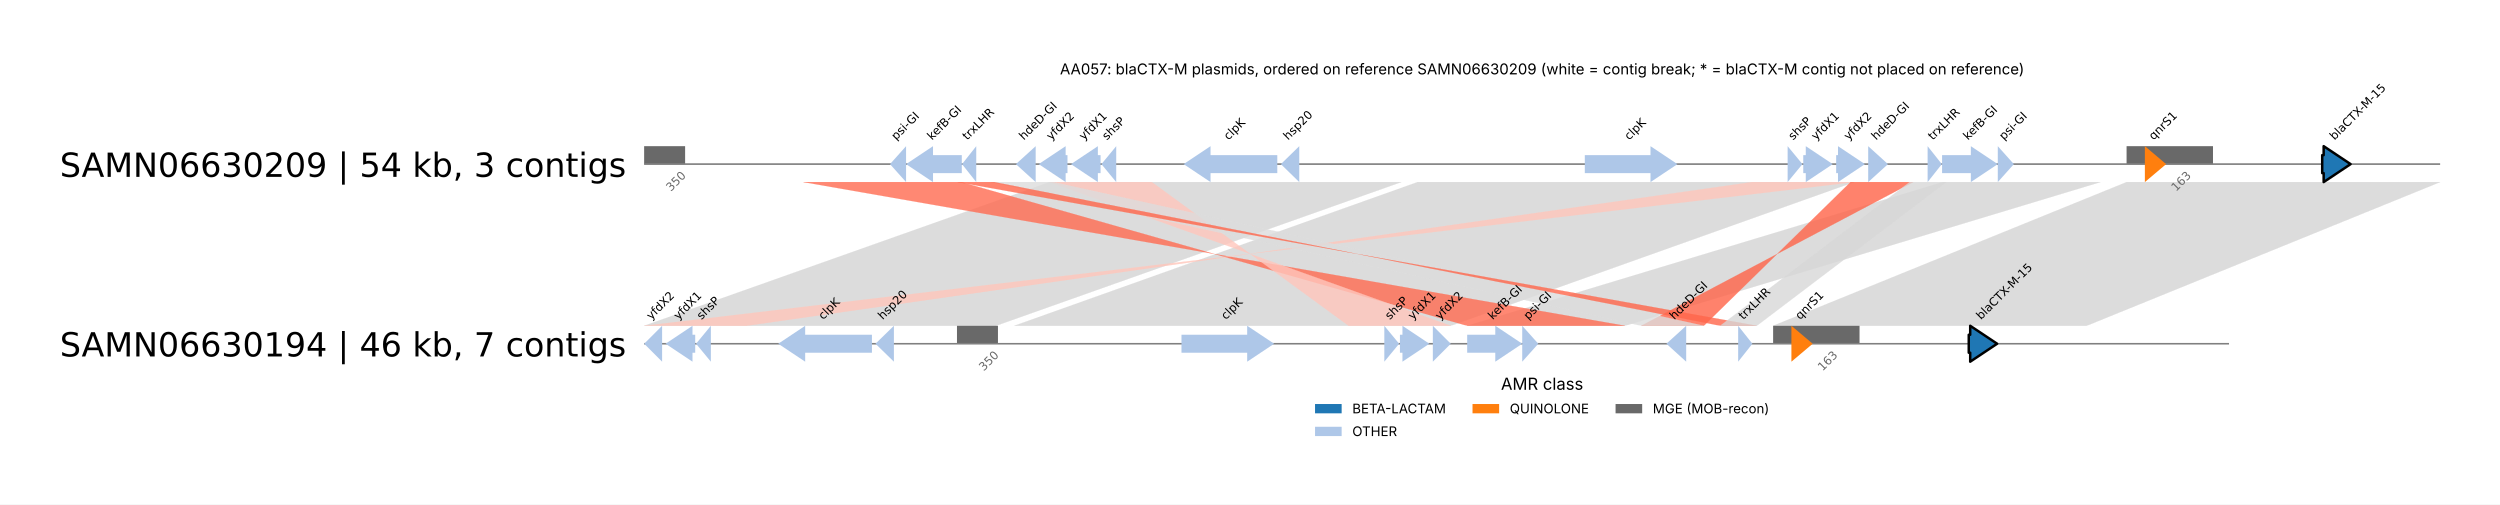
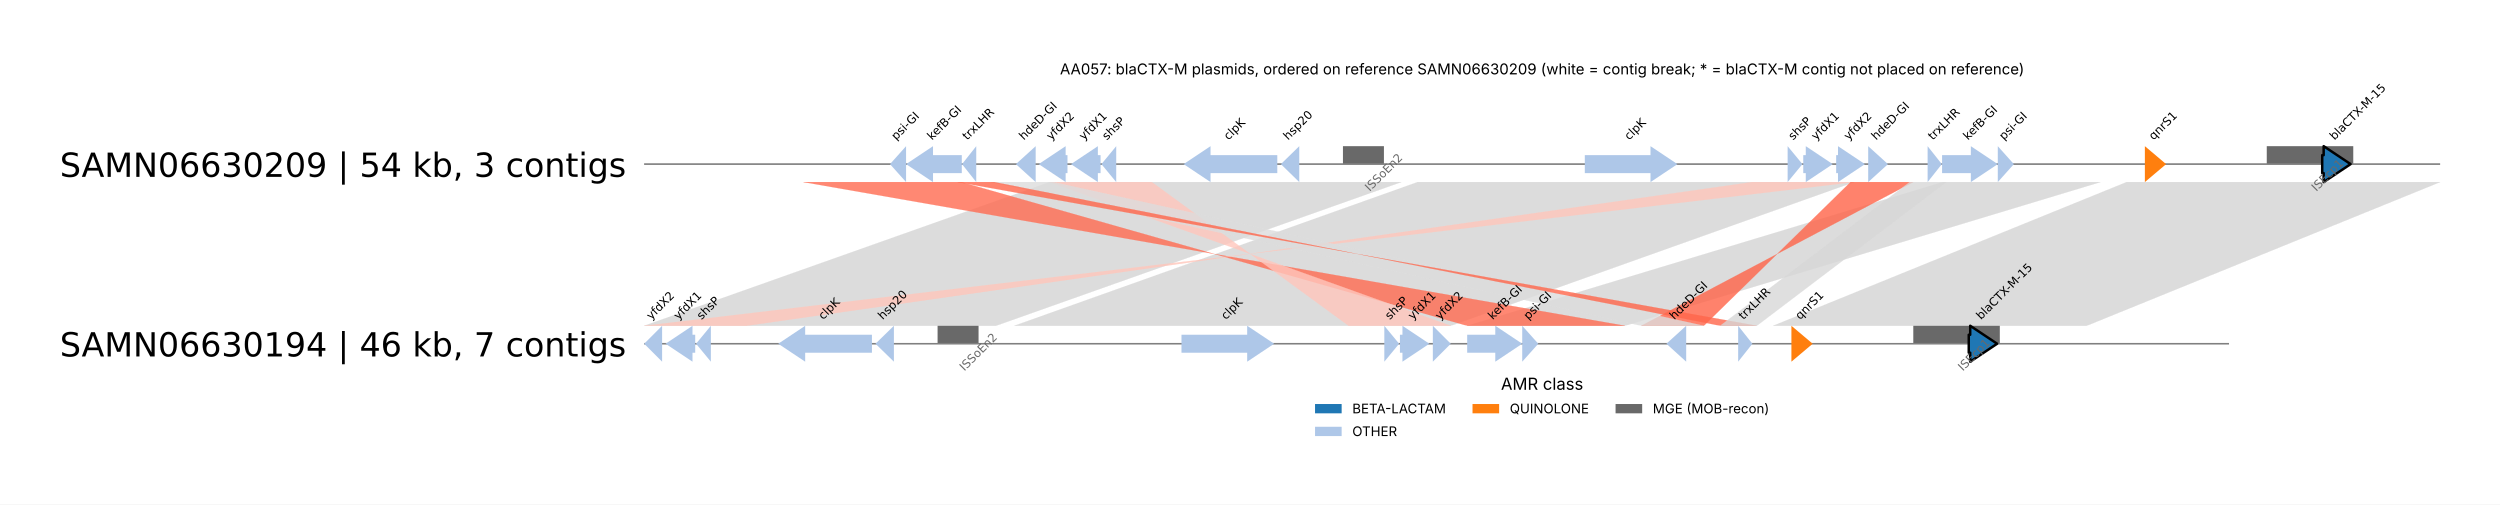
<svg xmlns="http://www.w3.org/2000/svg" width="1503.319pt" height="303.355pt" viewBox="0 0 1503.319 303.355" version="1.1">
  <defs>
    <style type="text/css">*{stroke-linejoin: round; stroke-linecap: butt}</style>
  </defs>
  <g id="figure_1">
    <g id="patch_1">
      <path d="M 0 303.355  L 1503.319 303.355  L 1503.319 0  L 0 0  z " style="fill: #ffffff" />
    </g>
    <g id="axes_1">
      <g id="patch_2">
        <path d="M 387.319 195.896  L 1467.319 195.896  L 1467.319 109.496  L 387.319 109.496  L 387.319 195.896  z " style="fill: none" />
      </g>
      <g id="PatchCollection_1">
        <path d="M 609.903 195.896  L 872.412 195.896  L 1114.938 109.496  L 852.429 109.496  L 609.903 195.896  " style="fill: #d3d3d3; fill-opacity: 0.8; stroke: #d3d3d3; stroke-opacity: 0.8; stroke-width: 0.1" />
        <path d="M 387.338 195.896  L 598.903 195.896  L 842.624 109.496  L 631.098 109.496  L 387.338 195.896  " style="fill: #d3d3d3; fill-opacity: 0.8; stroke: #d3d3d3; stroke-opacity: 0.8; stroke-width: 0.1" />
        <path d="M 1066.226 195.896  L 1254.775 195.896  L 1467.319 109.496  L 1278.769 109.496  L 1066.226 195.896  " style="fill: #d3d3d3; fill-opacity: 0.8; stroke: #d3d3d3; stroke-opacity: 0.8; stroke-width: 0.1" />
        <path d="M 882.217 195.896  L 977.098 195.896  L 1263.073 109.496  L 1168.192 109.496  L 882.217 195.896  " style="fill: #d3d3d3; fill-opacity: 0.8; stroke: #d3d3d3; stroke-opacity: 0.8; stroke-width: 0.1" />
        <path d="M 977.098 195.896  L 882.217 195.896  L 577.982 109.496  L 483.1 109.496  L 977.098 195.896  " style="fill: #ff6b50; fill-opacity: 0.8; stroke: #ff6b50; stroke-opacity: 0.8; stroke-width: 0.1" />
        <path d="M 448.87 195.896  L 387.338 195.896  L 1114.938 109.496  L 1053.485 109.496  L 448.87 195.896  " style="fill: #ffc5ba; fill-opacity: 0.8; stroke: #ffc5ba; stroke-opacity: 0.8; stroke-width: 0.1" />
        <path d="M 872.412 195.896  L 810.958 195.896  L 692.63 109.496  L 631.098 109.496  L 872.412 195.896  " style="fill: #ffc5bb; fill-opacity: 0.8; stroke: #ffc5bb; stroke-opacity: 0.8; stroke-width: 0.1" />
        <path d="M 1024.558 195.896  L 986.903 195.896  L 1150.441 109.496  L 1112.786 109.496  L 1024.558 195.896  " style="fill: #ff6347; fill-opacity: 0.8; stroke: #ff6347; stroke-opacity: 0.8; stroke-width: 0.1" />
        <path d="M 986.903 195.896  L 1024.558 195.896  L 633.251 109.496  L 595.733 109.496  L 986.903 195.896  " style="fill: #dcdcdc; fill-opacity: 0.8; stroke: #dcdcdc; stroke-opacity: 0.8; stroke-width: 0.1" />
        <path d="M 1056.42 195.896  L 1034.364 195.896  L 597.886 109.496  L 575.829 109.496  L 1056.42 195.896  " style="fill: #ff654a; fill-opacity: 0.8; stroke: #ff654a; stroke-opacity: 0.8; stroke-width: 0.1" />
        <path d="M 1034.364 195.896  L 1056.42 195.896  L 1170.345 109.496  L 1148.288 109.496  L 1034.364 195.896  " style="fill: #d7d7d7; fill-opacity: 0.8; stroke: #d7d7d7; stroke-opacity: 0.8; stroke-width: 0.1" />
      </g>
      <g id="matplotlib.axis_1" />
      <g id="matplotlib.axis_2" />
    </g>
    <g id="axes_2">
      <g id="patch_3">
        <path d="M 387.319 109.496  L 1467.319 109.496  L 1467.319 87.896  L 387.319 87.896  L 387.319 109.496  z " style="fill: none" />
      </g>
      <g id="PatchCollection_2">
        <path d="M 842.624 98.696  L 852.41 98.696  L 852.41 87.896  L 842.624 87.896  z " style="fill: #ffffff" />
        <path d="M 1268.964 98.696  L 1278.75 98.696  L 1278.75 87.896  L 1268.964 87.896  z " style="fill: #ffffff" />
-         <path d="M 387.338 98.696  L 411.979 98.696  L 411.979 87.896  L 387.338 87.896  z " style="fill: #696969" />
-         <path d="M 1278.769 98.696  L 1330.731 98.696  L 1330.731 87.896  L 1278.769 87.896  z " style="fill: #696969" />
+         <path d="M 807.553 98.696  L 832.193 98.696  L 832.193 87.896  L 807.553 87.896  z " style="fill: #696969" />
+         <path d="M 1363.063 98.696  L 1415.083 98.696  L 1415.083 87.896  L 1363.063 87.896  z " style="fill: #696969" />
      </g>
      <g id="matplotlib.axis_3" />
      <g id="matplotlib.axis_4" />
      <g id="line2d_1">
-         <path d="M 387.319 98.696  L 1467.319 98.696  " clip-path="url(#p3d44b92b90)" style="fill: none; stroke: #808080; stroke-linecap: square" />
+         <path d="M 387.319 98.696  L 1467.319 98.696  " clip-path="url(#pd1cc47f31f)" style="fill: none; stroke: #808080; stroke-linecap: square" />
      </g>
      <g id="PatchCollection_3">
        <path d="M 535.18 98.696  L 544.848 87.896  L 544.848 93.296  L 544.848 93.296  L 544.848 104.096  L 544.848 104.096  L 544.848 109.496  z " style="fill: #aec7e8" />
        <path d="M 544.848 98.696  L 561.048 87.896  L 561.048 93.296  L 578.354 93.296  L 578.354 104.096  L 561.048 104.096  L 561.048 109.496  z " style="fill: #aec7e8" />
        <path d="M 578.491 98.696  L 587.043 87.896  L 587.043 93.296  L 587.043 93.296  L 587.043 104.096  L 587.043 104.096  L 587.043 109.496  z " style="fill: #aec7e8" />
        <path d="M 610.881 98.696  L 622.78 87.896  L 622.78 93.296  L 622.78 93.296  L 622.78 104.096  L 622.78 104.096  L 622.78 109.496  z " style="fill: #aec7e8" />
        <path d="M 624.601 98.696  L 640.801 87.896  L 640.801 93.296  L 641.902 93.296  L 641.902 104.096  L 640.801 104.096  L 640.801 109.496  z " style="fill: #aec7e8" />
        <path d="M 643.976 98.696  L 660.176 87.896  L 660.176 93.296  L 661.805 93.296  L 661.805 104.096  L 660.176 104.096  L 660.176 109.496  z " style="fill: #aec7e8" />
        <path d="M 662.314 98.696  L 671.219 87.896  L 671.219 93.296  L 671.219 93.296  L 671.219 104.096  L 671.219 104.096  L 671.219 109.496  z " style="fill: #aec7e8" />
        <path d="M 711.732 98.696  L 727.932 87.896  L 727.932 93.296  L 768.077 93.296  L 768.077 104.096  L 727.932 104.096  L 727.932 109.496  z " style="fill: #aec7e8" />
        <path d="M 770.211 98.696  L 781.288 87.896  L 781.288 93.296  L 781.288 93.296  L 781.288 104.096  L 781.288 104.096  L 781.288 109.496  z " style="fill: #aec7e8" />
        <path d="M 1008.686 98.696  L 992.486 109.496  L 992.486 104.096  L 952.986 104.096  L 952.986 93.296  L 992.486 93.296  L 992.486 87.896  z " style="fill: #aec7e8" />
        <path d="M 1083.859 98.696  L 1074.954 109.496  L 1074.954 104.096  L 1074.954 104.096  L 1074.954 93.296  L 1074.954 93.296  L 1074.954 87.896  z " style="fill: #aec7e8" />
        <path d="M 1102.061 98.696  L 1085.861 109.496  L 1085.861 104.096  L 1084.349 104.096  L 1084.349 93.296  L 1085.861 93.296  L 1085.861 87.896  z " style="fill: #aec7e8" />
        <path d="M 1121.436 98.696  L 1105.236 109.496  L 1105.236 104.096  L 1104.135 104.096  L 1104.135 93.296  L 1105.236 93.296  L 1105.236 87.896  z " style="fill: #aec7e8" />
        <path d="M 1135.293 98.696  L 1123.393 109.496  L 1123.393 104.096  L 1123.393 104.096  L 1123.393 93.296  L 1123.393 93.296  L 1123.393 87.896  z " style="fill: #aec7e8" />
        <path d="M 1167.683 98.696  L 1159.13 109.496  L 1159.13 104.096  L 1159.13 104.096  L 1159.13 93.296  L 1159.13 93.296  L 1159.13 87.896  z " style="fill: #aec7e8" />
        <path d="M 1201.326 98.696  L 1185.126 109.496  L 1185.126 104.096  L 1167.82 104.096  L 1167.82 93.296  L 1185.126 93.296  L 1185.126 87.896  z " style="fill: #aec7e8" />
        <path d="M 1210.994 98.696  L 1201.326 109.496  L 1201.326 104.096  L 1201.326 104.096  L 1201.326 93.296  L 1201.326 93.296  L 1201.326 87.896  z " style="fill: #aec7e8" />
        <path d="M 1302.548 98.696  L 1289.768 109.496  L 1289.768 104.096  L 1289.768 104.096  L 1289.768 93.296  L 1289.768 93.296  L 1289.768 87.896  z " style="fill: #ff7f0e" />
        <path d="M 1413.478 98.696  L 1397.278 109.496  L 1397.278 104.096  L 1396.412 104.096  L 1396.412 93.296  L 1397.278 93.296  L 1397.278 87.896  z " style="fill: #1f77b4; stroke: #000000; stroke-width: 1.5" />
      </g>
      <g id="text_1">
        <text style="font-size: 20px; font-family: 'DejaVu Sans', 'Bitstream Vera Sans', 'Computer Modern Sans Serif', 'Lucida Grande', 'Verdana', 'Geneva', 'Lucid', 'Arial', 'Helvetica', 'Avant Garde', sans-serif; text-anchor: end" x="376.519" y="106.338" transform="rotate(-0 376.5188 106.3384)">SAMN06630209 | 54 kb, 3 contigs</text>
      </g>
      <g id="text_2">
-         <text style="font-size: 7px; font-family: 'DejaVu Sans', 'Bitstream Vera Sans', 'Computer Modern Sans Serif', 'Lucida Grande', 'Verdana', 'Geneva', 'Lucid', 'Arial', 'Helvetica', 'Avant Garde', sans-serif; text-anchor: start; fill: #696969" x="403.419" y="115.417" transform="rotate(-45 403.4191 115.4168)">350</text>
+         <text style="font-size: 7px; font-family: 'DejaVu Sans', 'Bitstream Vera Sans', 'Computer Modern Sans Serif', 'Lucida Grande', 'Verdana', 'Geneva', 'Lucid', 'Arial', 'Helvetica', 'Avant Garde', sans-serif; text-anchor: start; fill: #696969" x="823.633" y="115.417" transform="rotate(-45 823.6333 115.4168)">ISSoEn2</text>
      </g>
      <g id="text_3">
-         <text style="font-size: 7px; font-family: 'DejaVu Sans', 'Bitstream Vera Sans', 'Computer Modern Sans Serif', 'Lucida Grande', 'Verdana', 'Geneva', 'Lucid', 'Arial', 'Helvetica', 'Avant Garde', sans-serif; text-anchor: start; fill: #696969" x="1308.511" y="115.417" transform="rotate(-45 1308.511 115.4168)">163</text>
+         <text style="font-size: 7px; font-family: 'DejaVu Sans', 'Bitstream Vera Sans', 'Computer Modern Sans Serif', 'Lucida Grande', 'Verdana', 'Geneva', 'Lucid', 'Arial', 'Helvetica', 'Avant Garde', sans-serif; text-anchor: start; fill: #696969" x="1392.834" y="115.417" transform="rotate(-45 1392.834 115.4168)">ISEcp1</text>
      </g>
      <g id="text_4">
        <text style="font-size: 7px; font-family: 'DejaVu Sans', 'Bitstream Vera Sans', 'Computer Modern Sans Serif', 'Lucida Grande', 'Verdana', 'Geneva', 'Lucid', 'Arial', 'Helvetica', 'Avant Garde', sans-serif; text-anchor: start" x="538.825" y="84.547" transform="rotate(-45 538.8245 84.54707)">psi-GI</text>
      </g>
      <g id="text_5">
        <text style="font-size: 7px; font-family: 'DejaVu Sans', 'Bitstream Vera Sans', 'Computer Modern Sans Serif', 'Lucida Grande', 'Verdana', 'Geneva', 'Lucid', 'Arial', 'Helvetica', 'Avant Garde', sans-serif; text-anchor: start" x="560.412" y="84.547" transform="rotate(-45 560.4116 84.54707)">kefB-GI</text>
      </g>
      <g id="text_6">
        <text style="font-size: 7px; font-family: 'DejaVu Sans', 'Bitstream Vera Sans', 'Computer Modern Sans Serif', 'Lucida Grande', 'Verdana', 'Geneva', 'Lucid', 'Arial', 'Helvetica', 'Avant Garde', sans-serif; text-anchor: start" x="581.578" y="84.547" transform="rotate(-45 581.5779 84.54707)">trxLHR</text>
      </g>
      <g id="text_7">
        <text style="font-size: 7px; font-family: 'DejaVu Sans', 'Bitstream Vera Sans', 'Computer Modern Sans Serif', 'Lucida Grande', 'Verdana', 'Geneva', 'Lucid', 'Arial', 'Helvetica', 'Avant Garde', sans-serif; text-anchor: start" x="615.642" y="84.547" transform="rotate(-45 615.6416 84.54707)">hdeD-GI</text>
      </g>
      <g id="text_8">
        <text style="font-size: 7px; font-family: 'DejaVu Sans', 'Bitstream Vera Sans', 'Computer Modern Sans Serif', 'Lucida Grande', 'Verdana', 'Geneva', 'Lucid', 'Arial', 'Helvetica', 'Avant Garde', sans-serif; text-anchor: start" x="632.062" y="84.547" transform="rotate(-45 632.0619 84.54707)">yfdX2</text>
      </g>
      <g id="text_9">
        <text style="font-size: 7px; font-family: 'DejaVu Sans', 'Bitstream Vera Sans', 'Computer Modern Sans Serif', 'Lucida Grande', 'Verdana', 'Geneva', 'Lucid', 'Arial', 'Helvetica', 'Avant Garde', sans-serif; text-anchor: start" x="651.702" y="84.547" transform="rotate(-45 651.7017 84.54707)">yfdX1</text>
      </g>
      <g id="text_10">
        <text style="font-size: 7px; font-family: 'DejaVu Sans', 'Bitstream Vera Sans', 'Computer Modern Sans Serif', 'Lucida Grande', 'Verdana', 'Geneva', 'Lucid', 'Arial', 'Helvetica', 'Avant Garde', sans-serif; text-anchor: start" x="665.578" y="84.547" transform="rotate(-45 665.5777 84.54707)">shsP</text>
      </g>
      <g id="text_11">
        <text style="font-size: 7px; font-family: 'DejaVu Sans', 'Bitstream Vera Sans', 'Computer Modern Sans Serif', 'Lucida Grande', 'Verdana', 'Geneva', 'Lucid', 'Arial', 'Helvetica', 'Avant Garde', sans-serif; text-anchor: start" x="738.715" y="84.547" transform="rotate(-45 738.7154 84.54707)">clpK</text>
      </g>
      <g id="text_12">
        <text style="font-size: 7px; font-family: 'DejaVu Sans', 'Bitstream Vera Sans', 'Computer Modern Sans Serif', 'Lucida Grande', 'Verdana', 'Geneva', 'Lucid', 'Arial', 'Helvetica', 'Avant Garde', sans-serif; text-anchor: start" x="774.56" y="84.547" transform="rotate(-45 774.5601 84.54707)">hsp20</text>
      </g>
      <g id="text_13">
        <text style="font-size: 7px; font-family: 'DejaVu Sans', 'Bitstream Vera Sans', 'Computer Modern Sans Serif', 'Lucida Grande', 'Verdana', 'Geneva', 'Lucid', 'Arial', 'Helvetica', 'Avant Garde', sans-serif; text-anchor: start" x="979.647" y="84.547" transform="rotate(-45 979.6472 84.54707)">clpK</text>
      </g>
      <g id="text_14">
        <text style="font-size: 7px; font-family: 'DejaVu Sans', 'Bitstream Vera Sans', 'Computer Modern Sans Serif', 'Lucida Grande', 'Verdana', 'Geneva', 'Lucid', 'Arial', 'Helvetica', 'Avant Garde', sans-serif; text-anchor: start" x="1078.218" y="84.547" transform="rotate(-45 1078.218 84.54707)">shsP</text>
      </g>
      <g id="text_15">
        <text style="font-size: 7px; font-family: 'DejaVu Sans', 'Bitstream Vera Sans', 'Computer Modern Sans Serif', 'Lucida Grande', 'Verdana', 'Geneva', 'Lucid', 'Arial', 'Helvetica', 'Avant Garde', sans-serif; text-anchor: start" x="1092.016" y="84.547" transform="rotate(-45 1092.016 84.54707)">yfdX1</text>
      </g>
      <g id="text_16">
        <text style="font-size: 7px; font-family: 'DejaVu Sans', 'Bitstream Vera Sans', 'Computer Modern Sans Serif', 'Lucida Grande', 'Verdana', 'Geneva', 'Lucid', 'Arial', 'Helvetica', 'Avant Garde', sans-serif; text-anchor: start" x="1111.597" y="84.547" transform="rotate(-45 1111.597 84.54707)">yfdX2</text>
      </g>
      <g id="text_17">
        <text style="font-size: 7px; font-family: 'DejaVu Sans', 'Bitstream Vera Sans', 'Computer Modern Sans Serif', 'Lucida Grande', 'Verdana', 'Geneva', 'Lucid', 'Arial', 'Helvetica', 'Avant Garde', sans-serif; text-anchor: start" x="1128.154" y="84.547" transform="rotate(-45 1128.154 84.54707)">hdeD-GI</text>
      </g>
      <g id="text_18">
        <text style="font-size: 7px; font-family: 'DejaVu Sans', 'Bitstream Vera Sans', 'Computer Modern Sans Serif', 'Lucida Grande', 'Verdana', 'Geneva', 'Lucid', 'Arial', 'Helvetica', 'Avant Garde', sans-serif; text-anchor: start" x="1162.218" y="84.547" transform="rotate(-45 1162.218 84.54707)">trxLHR</text>
      </g>
      <g id="text_19">
        <text style="font-size: 7px; font-family: 'DejaVu Sans', 'Bitstream Vera Sans', 'Computer Modern Sans Serif', 'Lucida Grande', 'Verdana', 'Geneva', 'Lucid', 'Arial', 'Helvetica', 'Avant Garde', sans-serif; text-anchor: start" x="1183.384" y="84.547" transform="rotate(-45 1183.384 84.54707)">kefB-GI</text>
      </g>
      <g id="text_20">
        <text style="font-size: 7px; font-family: 'DejaVu Sans', 'Bitstream Vera Sans', 'Computer Modern Sans Serif', 'Lucida Grande', 'Verdana', 'Geneva', 'Lucid', 'Arial', 'Helvetica', 'Avant Garde', sans-serif; text-anchor: start" x="1204.971" y="84.547" transform="rotate(-45 1204.971 84.54707)">psi-GI</text>
      </g>
      <g id="text_21">
        <text style="font-size: 7px; font-family: 'DejaVu Sans', 'Bitstream Vera Sans', 'Computer Modern Sans Serif', 'Lucida Grande', 'Verdana', 'Geneva', 'Lucid', 'Arial', 'Helvetica', 'Avant Garde', sans-serif; text-anchor: start" x="1294.969" y="84.547" transform="rotate(-45 1294.969 84.54707)">qnrS1</text>
      </g>
      <g id="text_22">
        <text style="font-size: 7px; font-family: 'DejaVu Sans', 'Bitstream Vera Sans', 'Computer Modern Sans Serif', 'Lucida Grande', 'Verdana', 'Geneva', 'Lucid', 'Arial', 'Helvetica', 'Avant Garde', sans-serif; text-anchor: start" x="1403.756" y="84.547" transform="rotate(-45 1403.756 84.54707)">blaCTX-M-15</text>
      </g>
    </g>
    <g id="axes_3">
      <g id="patch_4">
        <path d="M 387.319 217.496  L 1467.319 217.496  L 1467.319 195.896  L 387.319 195.896  L 387.319 217.496  z " style="fill: none" />
      </g>
      <g id="PatchCollection_4">
        <path d="M 600.097 206.696  L 609.883 206.696  L 609.883 195.896  L 600.097 195.896  z " style="fill: #ffffff" />
        <path d="M 872.412 206.696  L 882.197 206.696  L 882.197 195.896  L 872.412 195.896  z " style="fill: #ffffff" />
        <path d="M 977.098 206.696  L 986.884 206.696  L 986.884 195.896  L 977.098 195.896  z " style="fill: #ffffff" />
        <path d="M 1024.558 206.696  L 1034.344 206.696  L 1034.344 195.896  L 1024.558 195.896  z " style="fill: #ffffff" />
        <path d="M 1056.42 206.696  L 1066.206 206.696  L 1066.206 195.896  L 1056.42 195.896  z " style="fill: #ffffff" />
        <path d="M 1254.775 206.696  L 1264.561 206.696  L 1264.561 195.896  L 1254.775 195.896  z " style="fill: #ffffff" />
-         <path d="M 575.457 206.696  L 600.097 206.696  L 600.097 195.896  L 575.457 195.896  z " style="fill: #696969" />
-         <path d="M 1066.226 206.696  L 1118.187 206.696  L 1118.187 195.896  L 1066.226 195.896  z " style="fill: #696969" />
+         <path d="M 563.793 206.696  L 588.433 206.696  L 588.433 195.896  L 563.793 195.896  z " style="fill: #696969" />
+         <path d="M 1150.519 206.696  L 1202.539 206.696  L 1202.539 195.896  L 1150.519 195.896  z " style="fill: #696969" />
      </g>
      <g id="matplotlib.axis_5" />
      <g id="matplotlib.axis_6" />
      <g id="line2d_2">
-         <path d="M 387.319 206.696  L 1339.871 206.696  " clip-path="url(#p4ed0312194)" style="fill: none; stroke: #808080; stroke-linecap: square" />
+         <path d="M 387.319 206.696  L 1339.871 206.696  " clip-path="url(#pdba026e565)" style="fill: none; stroke: #808080; stroke-linecap: square" />
      </g>
      <g id="PatchCollection_5">
        <path d="M 526.451 206.696  L 537.528 195.896  L 537.528 201.296  L 537.528 201.296  L 537.528 212.096  L 537.528 212.096  L 537.528 217.496  z " style="fill: #aec7e8" />
        <path d="M 467.972 206.696  L 484.172 195.896  L 484.172 201.296  L 524.317 201.296  L 524.317 212.096  L 484.172 212.096  L 484.172 217.496  z " style="fill: #aec7e8" />
        <path d="M 418.554 206.696  L 427.459 195.896  L 427.459 201.296  L 427.459 201.296  L 427.459 212.096  L 427.459 212.096  L 427.459 217.496  z " style="fill: #aec7e8" />
        <path d="M 400.216 206.696  L 416.416 195.896  L 416.416 201.296  L 418.046 201.296  L 418.046 212.096  L 416.416 212.096  L 416.416 217.496  z " style="fill: #aec7e8" />
        <path d="M 387.358 206.696  L 398.142 195.896  L 398.142 201.296  L 398.142 201.296  L 398.142 212.096  L 398.142 212.096  L 398.142 217.496  z " style="fill: #aec7e8" />
        <path d="M 766.159 206.696  L 749.959 217.496  L 749.959 212.096  L 710.46 212.096  L 710.46 201.296  L 749.959 201.296  L 749.959 195.896  z " style="fill: #aec7e8" />
        <path d="M 841.332 206.696  L 832.428 217.496  L 832.428 212.096  L 832.428 212.096  L 832.428 201.296  L 832.428 201.296  L 832.428 195.896  z " style="fill: #aec7e8" />
        <path d="M 859.534 206.696  L 843.334 217.496  L 843.334 212.096  L 841.822 212.096  L 841.822 201.296  L 843.334 201.296  L 843.334 195.896  z " style="fill: #aec7e8" />
        <path d="M 872.392 206.696  L 861.608 217.496  L 861.608 212.096  L 861.608 212.096  L 861.608 201.296  L 861.608 201.296  L 861.608 195.896  z " style="fill: #aec7e8" />
        <path d="M 915.351 206.696  L 899.151 217.496  L 899.151 212.096  L 882.256 212.096  L 882.256 201.296  L 899.151 201.296  L 899.151 195.896  z " style="fill: #aec7e8" />
        <path d="M 925.019 206.696  L 915.351 217.496  L 915.351 212.096  L 915.351 212.096  L 915.351 201.296  L 915.351 201.296  L 915.351 195.896  z " style="fill: #aec7e8" />
        <path d="M 1002.052 206.696  L 1013.951 195.896  L 1013.951 201.296  L 1013.951 201.296  L 1013.951 212.096  L 1013.951 212.096  L 1013.951 217.496  z " style="fill: #aec7e8" />
        <path d="M 1053.759 206.696  L 1045.206 217.496  L 1045.206 212.096  L 1045.206 212.096  L 1045.206 201.296  L 1045.206 201.296  L 1045.206 195.896  z " style="fill: #aec7e8" />
        <path d="M 1090.005 206.696  L 1077.225 217.496  L 1077.225 212.096  L 1077.225 212.096  L 1077.225 201.296  L 1077.225 201.296  L 1077.225 195.896  z " style="fill: #ff7f0e" />
        <path d="M 1200.935 206.696  L 1184.735 217.496  L 1184.735 212.096  L 1183.868 212.096  L 1183.868 201.296  L 1184.735 201.296  L 1184.735 195.896  z " style="fill: #1f77b4; stroke: #000000; stroke-width: 1.5" />
      </g>
      <g id="text_23">
        <text style="font-size: 20px; font-family: 'DejaVu Sans', 'Bitstream Vera Sans', 'Computer Modern Sans Serif', 'Lucida Grande', 'Verdana', 'Geneva', 'Lucid', 'Arial', 'Helvetica', 'Avant Garde', sans-serif; text-anchor: end" x="376.519" y="214.338" transform="rotate(-0 376.5188 214.3384)">SAMN06630194 | 46 kb, 7 contigs</text>
      </g>
      <g id="text_24">
-         <text style="font-size: 7px; font-family: 'DejaVu Sans', 'Bitstream Vera Sans', 'Computer Modern Sans Serif', 'Lucida Grande', 'Verdana', 'Geneva', 'Lucid', 'Arial', 'Helvetica', 'Avant Garde', sans-serif; text-anchor: start; fill: #696969" x="591.538" y="223.417" transform="rotate(-45 591.5379 223.4168)">350</text>
+         <text style="font-size: 7px; font-family: 'DejaVu Sans', 'Bitstream Vera Sans', 'Computer Modern Sans Serif', 'Lucida Grande', 'Verdana', 'Geneva', 'Lucid', 'Arial', 'Helvetica', 'Avant Garde', sans-serif; text-anchor: start; fill: #696969" x="579.873" y="223.417" transform="rotate(-45 579.8734 223.4168)">ISSoEn2</text>
      </g>
      <g id="text_25">
-         <text style="font-size: 7px; font-family: 'DejaVu Sans', 'Bitstream Vera Sans', 'Computer Modern Sans Serif', 'Lucida Grande', 'Verdana', 'Geneva', 'Lucid', 'Arial', 'Helvetica', 'Avant Garde', sans-serif; text-anchor: start; fill: #696969" x="1095.967" y="223.417" transform="rotate(-45 1095.967 223.4168)">163</text>
+         <text style="font-size: 7px; font-family: 'DejaVu Sans', 'Bitstream Vera Sans', 'Computer Modern Sans Serif', 'Lucida Grande', 'Verdana', 'Geneva', 'Lucid', 'Arial', 'Helvetica', 'Avant Garde', sans-serif; text-anchor: start; fill: #696969" x="1180.29" y="223.417" transform="rotate(-45 1180.29 223.4168)">ISEcp1</text>
      </g>
      <g id="text_26">
        <text style="font-size: 7px; font-family: 'DejaVu Sans', 'Bitstream Vera Sans', 'Computer Modern Sans Serif', 'Lucida Grande', 'Verdana', 'Geneva', 'Lucid', 'Arial', 'Helvetica', 'Avant Garde', sans-serif; text-anchor: start" x="530.8" y="192.547" transform="rotate(-45 530.8003 192.5471)">hsp20</text>
      </g>
      <g id="text_27">
        <text style="font-size: 7px; font-family: 'DejaVu Sans', 'Bitstream Vera Sans', 'Computer Modern Sans Serif', 'Lucida Grande', 'Verdana', 'Geneva', 'Lucid', 'Arial', 'Helvetica', 'Avant Garde', sans-serif; text-anchor: start" x="494.956" y="192.547" transform="rotate(-45 494.9556 192.5471)">clpK</text>
      </g>
      <g id="text_28">
        <text style="font-size: 7px; font-family: 'DejaVu Sans', 'Bitstream Vera Sans', 'Computer Modern Sans Serif', 'Lucida Grande', 'Verdana', 'Geneva', 'Lucid', 'Arial', 'Helvetica', 'Avant Garde', sans-serif; text-anchor: start" x="421.818" y="192.547" transform="rotate(-45 421.8178 192.5471)">shsP</text>
      </g>
      <g id="text_29">
        <text style="font-size: 7px; font-family: 'DejaVu Sans', 'Bitstream Vera Sans', 'Computer Modern Sans Serif', 'Lucida Grande', 'Verdana', 'Geneva', 'Lucid', 'Arial', 'Helvetica', 'Avant Garde', sans-serif; text-anchor: start" x="407.942" y="192.547" transform="rotate(-45 407.9418 192.5471)">yfdX1</text>
      </g>
      <g id="text_30">
        <text style="font-size: 7px; font-family: 'DejaVu Sans', 'Bitstream Vera Sans', 'Computer Modern Sans Serif', 'Lucida Grande', 'Verdana', 'Geneva', 'Lucid', 'Arial', 'Helvetica', 'Avant Garde', sans-serif; text-anchor: start" x="391.561" y="192.547" transform="rotate(-45 391.5607 192.5471)">yfdX2</text>
      </g>
      <g id="text_31">
        <text style="font-size: 7px; font-family: 'DejaVu Sans', 'Bitstream Vera Sans', 'Computer Modern Sans Serif', 'Lucida Grande', 'Verdana', 'Geneva', 'Lucid', 'Arial', 'Helvetica', 'Avant Garde', sans-serif; text-anchor: start" x="737.12" y="192.547" transform="rotate(-45 737.1204 192.5471)">clpK</text>
      </g>
      <g id="text_32">
        <text style="font-size: 7px; font-family: 'DejaVu Sans', 'Bitstream Vera Sans', 'Computer Modern Sans Serif', 'Lucida Grande', 'Verdana', 'Geneva', 'Lucid', 'Arial', 'Helvetica', 'Avant Garde', sans-serif; text-anchor: start" x="835.691" y="192.547" transform="rotate(-45 835.6909 192.5471)">shsP</text>
      </g>
      <g id="text_33">
        <text style="font-size: 7px; font-family: 'DejaVu Sans', 'Bitstream Vera Sans', 'Computer Modern Sans Serif', 'Lucida Grande', 'Verdana', 'Geneva', 'Lucid', 'Arial', 'Helvetica', 'Avant Garde', sans-serif; text-anchor: start" x="849.489" y="192.547" transform="rotate(-45 849.4887 192.5471)">yfdX1</text>
      </g>
      <g id="text_34">
        <text style="font-size: 7px; font-family: 'DejaVu Sans', 'Bitstream Vera Sans', 'Computer Modern Sans Serif', 'Lucida Grande', 'Verdana', 'Geneva', 'Lucid', 'Arial', 'Helvetica', 'Avant Garde', sans-serif; text-anchor: start" x="865.811" y="192.547" transform="rotate(-45 865.8111 192.5471)">yfdX2</text>
      </g>
      <g id="text_35">
        <text style="font-size: 7px; font-family: 'DejaVu Sans', 'Bitstream Vera Sans', 'Computer Modern Sans Serif', 'Lucida Grande', 'Verdana', 'Geneva', 'Lucid', 'Arial', 'Helvetica', 'Avant Garde', sans-serif; text-anchor: start" x="897.614" y="192.547" transform="rotate(-45 897.6143 192.5471)">kefB-GI</text>
      </g>
      <g id="text_36">
        <text style="font-size: 7px; font-family: 'DejaVu Sans', 'Bitstream Vera Sans', 'Computer Modern Sans Serif', 'Lucida Grande', 'Verdana', 'Geneva', 'Lucid', 'Arial', 'Helvetica', 'Avant Garde', sans-serif; text-anchor: start" x="918.996" y="192.547" transform="rotate(-45 918.9959 192.5471)">psi-GI</text>
      </g>
      <g id="text_37">
        <text style="font-size: 7px; font-family: 'DejaVu Sans', 'Bitstream Vera Sans', 'Computer Modern Sans Serif', 'Lucida Grande', 'Verdana', 'Geneva', 'Lucid', 'Arial', 'Helvetica', 'Avant Garde', sans-serif; text-anchor: start" x="1006.812" y="192.547" transform="rotate(-45 1006.812 192.5471)">hdeD-GI</text>
      </g>
      <g id="text_38">
        <text style="font-size: 7px; font-family: 'DejaVu Sans', 'Bitstream Vera Sans', 'Computer Modern Sans Serif', 'Lucida Grande', 'Verdana', 'Geneva', 'Lucid', 'Arial', 'Helvetica', 'Avant Garde', sans-serif; text-anchor: start" x="1048.293" y="192.547" transform="rotate(-45 1048.293 192.5471)">trxLHR</text>
      </g>
      <g id="text_39">
        <text style="font-size: 7px; font-family: 'DejaVu Sans', 'Bitstream Vera Sans', 'Computer Modern Sans Serif', 'Lucida Grande', 'Verdana', 'Geneva', 'Lucid', 'Arial', 'Helvetica', 'Avant Garde', sans-serif; text-anchor: start" x="1082.426" y="192.547" transform="rotate(-45 1082.426 192.5471)">qnrS1</text>
      </g>
      <g id="text_40">
        <text style="font-size: 7px; font-family: 'DejaVu Sans', 'Bitstream Vera Sans', 'Computer Modern Sans Serif', 'Lucida Grande', 'Verdana', 'Geneva', 'Lucid', 'Arial', 'Helvetica', 'Avant Garde', sans-serif; text-anchor: start" x="1191.212" y="192.547" transform="rotate(-45 1191.212 192.5471)">blaCTX-M-15</text>
      </g>
    </g>
    <g id="text_41">
      <text style="font-size: 9px; font-family: 'Inter', 'DejaVu Sans', 'Bitstream Vera Sans', 'Computer Modern Sans Serif', 'Lucida Grande', 'Verdana', 'Geneva', 'Lucid', 'Arial', 'Helvetica', 'Avant Garde', sans-serif; text-anchor: middle" x="927.319" y="44.719" transform="rotate(-0 927.3188 44.71875)">AA057: blaCTX-M plasmids, ordered on reference SAMN06630209 (white = contig break; * = blaCTX-M contig not placed on reference)</text>
    </g>
    <g id="legend_1">
      <g id="text_42">
        <text style="font-size: 10px; font-family: 'Inter', 'DejaVu Sans', 'Bitstream Vera Sans', 'Computer Modern Sans Serif', 'Lucida Grande', 'Verdana', 'Geneva', 'Lucid', 'Arial', 'Helvetica', 'Avant Garde', sans-serif; text-anchor: start" x="902.575" y="234.384" transform="rotate(-0 902.575 234.3837)">AMR class</text>
      </g>
      <g id="patch_5">
        <path d="M 790.768 248.546  L 806.768 248.546  L 806.768 242.946  L 790.768 242.946  z " style="fill: #1f77b4" />
      </g>
      <g id="text_43">
        <text style="font-size: 8px; font-family: 'Inter', 'DejaVu Sans', 'Bitstream Vera Sans', 'Computer Modern Sans Serif', 'Lucida Grande', 'Verdana', 'Geneva', 'Lucid', 'Arial', 'Helvetica', 'Avant Garde', sans-serif; text-anchor: start" x="813.168" y="248.546" transform="rotate(-0 813.1681 248.5458)">BETA-LACTAM</text>
      </g>
      <g id="patch_6">
        <path d="M 790.768 262.225  L 806.768 262.225  L 806.768 256.625  L 790.768 256.625  z " style="fill: #aec7e8" />
      </g>
      <g id="text_44">
        <text style="font-size: 8px; font-family: 'Inter', 'DejaVu Sans', 'Bitstream Vera Sans', 'Computer Modern Sans Serif', 'Lucida Grande', 'Verdana', 'Geneva', 'Lucid', 'Arial', 'Helvetica', 'Avant Garde', sans-serif; text-anchor: start" x="813.168" y="262.225" transform="rotate(-0 813.1681 262.2255)">OTHER</text>
      </g>
      <g id="patch_7">
        <path d="M 885.469 248.546  L 901.469 248.546  L 901.469 242.946  L 885.469 242.946  z " style="fill: #ff7f0e" />
      </g>
      <g id="text_45">
        <text style="font-size: 8px; font-family: 'Inter', 'DejaVu Sans', 'Bitstream Vera Sans', 'Computer Modern Sans Serif', 'Lucida Grande', 'Verdana', 'Geneva', 'Lucid', 'Arial', 'Helvetica', 'Avant Garde', sans-serif; text-anchor: start" x="907.869" y="248.546" transform="rotate(-0 907.8694 248.5458)">QUINOLONE</text>
      </g>
      <g id="patch_8">
        <path d="M 971.486 248.546  L 987.486 248.546  L 987.486 242.946  L 971.486 242.946  z " style="fill: #696969" />
      </g>
      <g id="text_46">
        <text style="font-size: 8px; font-family: 'Inter', 'DejaVu Sans', 'Bitstream Vera Sans', 'Computer Modern Sans Serif', 'Lucida Grande', 'Verdana', 'Geneva', 'Lucid', 'Arial', 'Helvetica', 'Avant Garde', sans-serif; text-anchor: start" x="993.886" y="248.546" transform="rotate(-0 993.8856 248.5458)">MGE (MOB-recon)</text>
      </g>
    </g>
  </g>
  <defs>
-     <clipPath id="p3d44b92b90">
+     <clipPath id="pd1cc47f31f">
      <rect x="387.319" y="87.896" width="1080" height="21.6" />
    </clipPath>
-     <clipPath id="p4ed0312194">
+     <clipPath id="pdba026e565">
      <rect x="387.319" y="195.896" width="1080" height="21.6" />
    </clipPath>
  </defs>
</svg>
